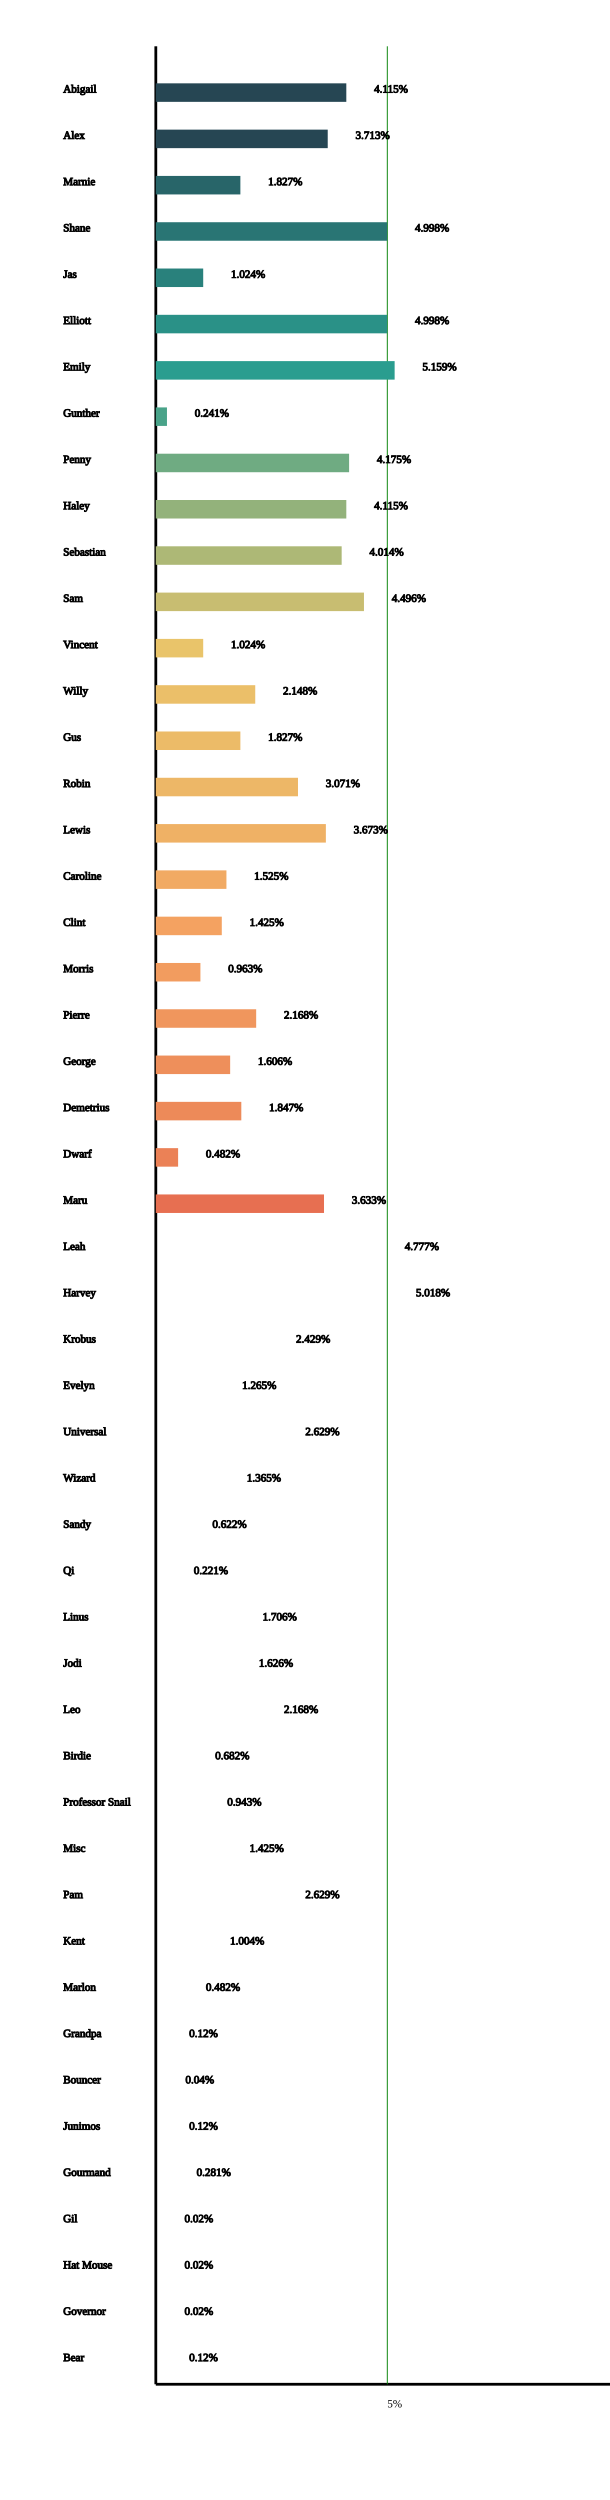
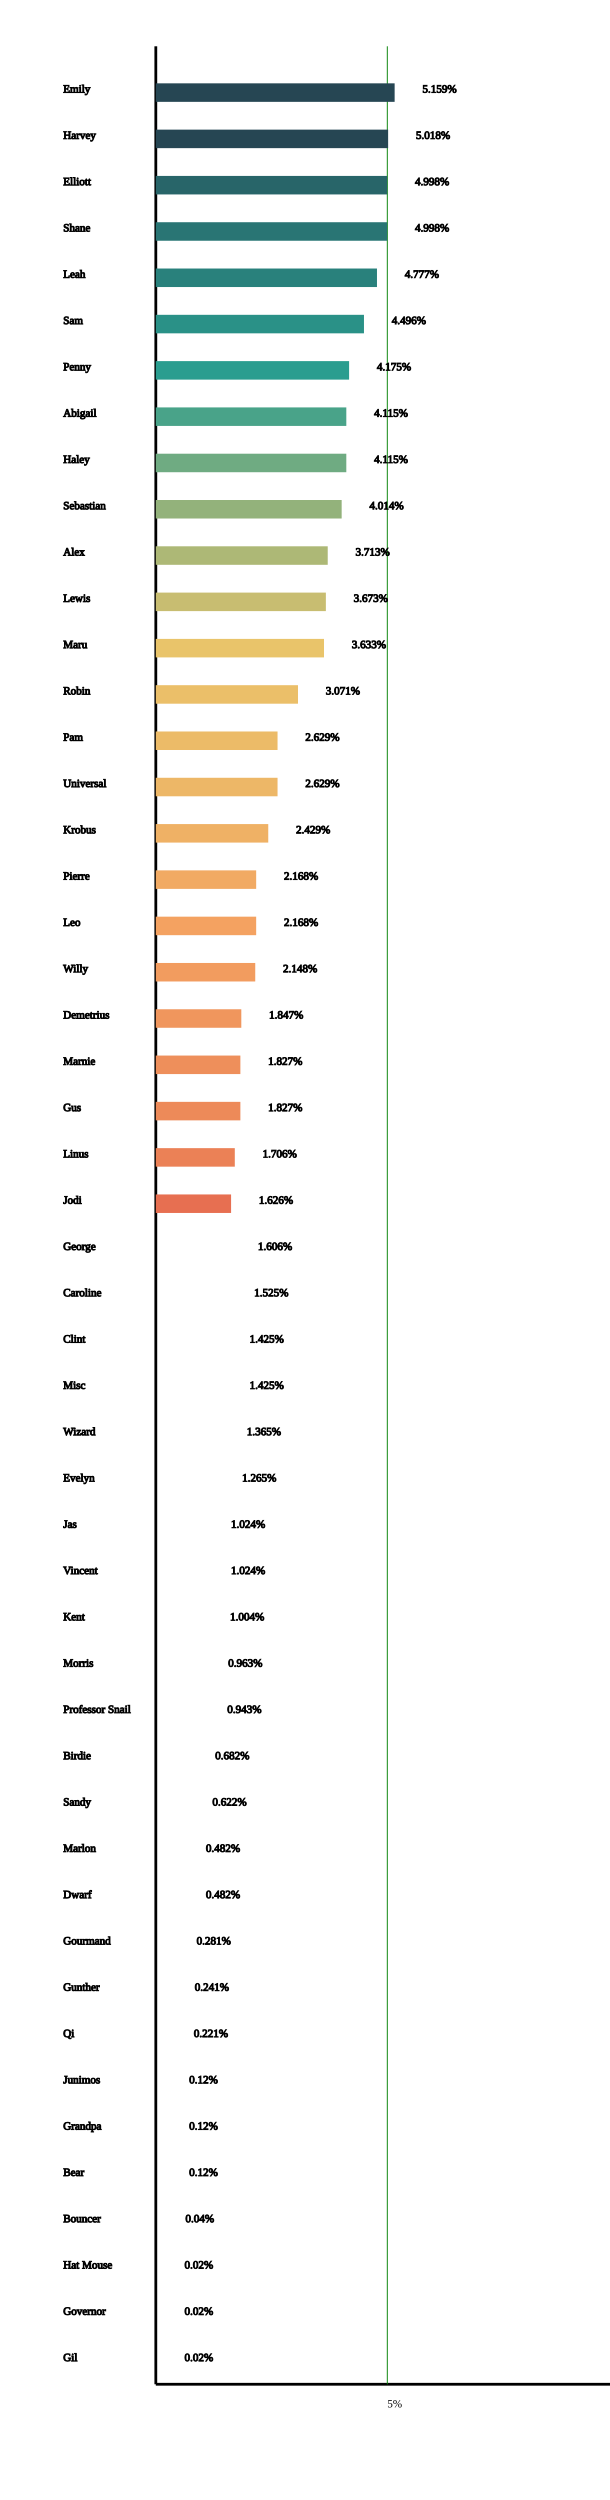
<svg xmlns="http://www.w3.org/2000/svg" width="100%" height="2700" overflow-y="scroll">
  <g transform="translate(150, 50)">
    <line x1="0" y1="2525" x2="500" y2="2525" stroke="black" stroke-width="3" />
    <line x1="0" y1="2525" x2="0" y2="0" stroke="black" stroke-width="3" />
    <line x1="250" y1="0" x2="250" y2="2525" stroke="green" stroke-width="1" />
    <line x1="500" y1="0" x2="500" y2="2525" stroke="green" stroke-width="1" />
    <text x="250" y="2550">5%</text>
    <text x="500" y="2550">10%</text>
  </g>
  <g transform="translate(150, 50)">
-     <g id="Abigail">
-       <line x1="0" y1="50" x2="205.741" y2="50" stroke="#264653" stroke-width="20" />
-       <text x="-100" y="50" stroke="black">Abigail</text>
-       <text x="235.741" y="50" stroke="black">4.115%</text>
-     </g>
-     <g id="Alex">
-       <line x1="0" y1="100" x2="185.668" y2="100" stroke="#264653" stroke-width="20" />
-       <text x="-100" y="100" stroke="black">Alex</text>
-       <text x="215.668" y="100" stroke="black">3.713%</text>
-     </g>
-     <g id="Marnie">
-       <line x1="0" y1="150" x2="91.329" y2="150" stroke="#286569" stroke-width="20" />
-       <text x="-100" y="150" stroke="black">Marnie</text>
-       <text x="121.329" y="150" stroke="black">1.827%</text>
+     <g id="Emily">
+       <line x1="0" y1="50" x2="257.929" y2="50" stroke="#264653" stroke-width="20" />
+       <text x="-100" y="50" stroke="black">Emily</text>
+       <text x="287.929" y="50" stroke="black">5.159%</text>
+     </g>
+     <g id="Harvey">
+       <line x1="0" y1="100" x2="250.903" y2="100" stroke="#264653" stroke-width="20" />
+       <text x="-100" y="100" stroke="black">Harvey</text>
+       <text x="280.903" y="100" stroke="black">5.018%</text>
+     </g>
+     <g id="Elliott">
+       <line x1="0" y1="150" x2="249.9" y2="150" stroke="#286569" stroke-width="20" />
+       <text x="-100" y="150" stroke="black">Elliott</text>
+       <text x="279.9" y="150" stroke="black">4.998%</text>
    </g>
    <g id="Shane">
      <line x1="0" y1="200" x2="249.9" y2="200" stroke="#297574" stroke-width="20" />
      <text x="-100" y="200" stroke="black">Shane</text>
      <text x="279.9" y="200" stroke="black">4.998%</text>
    </g>
+     <g id="Leah">
+       <line x1="0" y1="250" x2="238.86" y2="250" stroke="#29817c" stroke-width="20" />
+       <text x="-100" y="250" stroke="black">Leah</text>
+       <text x="268.86" y="250" stroke="black">4.777%</text>
+     </g>
+     <g id="Sam">
+       <line x1="0" y1="300" x2="224.809" y2="300" stroke="#2a9187" stroke-width="20" />
+       <text x="-100" y="300" stroke="black">Sam</text>
+       <text x="254.809" y="300" stroke="black">4.496%</text>
+     </g>
+     <g id="Penny">
+       <line x1="0" y1="350" x2="208.752" y2="350" stroke="#2a9d8f" stroke-width="20" />
+       <text x="-100" y="350" stroke="black">Penny</text>
+       <text x="238.752" y="350" stroke="black">4.175%</text>
+     </g>
+     <g id="Abigail">
+       <line x1="0" y1="400" x2="205.741" y2="400" stroke="#49a389" stroke-width="20" />
+       <text x="-100" y="400" stroke="black">Abigail</text>
+       <text x="235.741" y="400" stroke="black">4.115%</text>
+     </g>
+     <g id="Haley">
+       <line x1="0" y1="450" x2="205.741" y2="450" stroke="#6fab82" stroke-width="20" />
+       <text x="-100" y="450" stroke="black">Haley</text>
+       <text x="235.741" y="450" stroke="black">4.115%</text>
+     </g>
+     <g id="Sebastian">
+       <line x1="0" y1="500" x2="200.723" y2="500" stroke="#93b27b" stroke-width="20" />
+       <text x="-100" y="500" stroke="black">Sebastian</text>
+       <text x="230.723" y="500" stroke="black">4.014%</text>
+     </g>
+     <g id="Alex">
+       <line x1="0" y1="550" x2="185.668" y2="550" stroke="#adb876" stroke-width="20" />
+       <text x="-100" y="550" stroke="black">Alex</text>
+       <text x="215.668" y="550" stroke="black">3.713%</text>
+     </g>
+     <g id="Lewis">
+       <line x1="0" y1="600" x2="183.661" y2="600" stroke="#c8bd71" stroke-width="20" />
+       <text x="-100" y="600" stroke="black">Lewis</text>
+       <text x="213.661" y="600" stroke="black">3.673%</text>
+     </g>
+     <g id="Maru">
+       <line x1="0" y1="650" x2="181.654" y2="650" stroke="#e9c46a" stroke-width="20" />
+       <text x="-100" y="650" stroke="black">Maru</text>
+       <text x="211.654" y="650" stroke="black">3.633%</text>
+     </g>
+     <g id="Robin">
+       <line x1="0" y1="700" x2="153.553" y2="700" stroke="#ebbf69" stroke-width="20" />
+       <text x="-100" y="700" stroke="black">Robin</text>
+       <text x="183.553" y="700" stroke="black">3.071%</text>
+     </g>
+     <g id="Pam">
+       <line x1="0" y1="750" x2="131.473" y2="750" stroke="#ecbb68" stroke-width="20" />
+       <text x="-100" y="750" stroke="black">Pam</text>
+       <text x="161.473" y="750" stroke="black">2.629%</text>
+     </g>
+     <g id="Universal">
+       <line x1="0" y1="800" x2="131.473" y2="800" stroke="#edb767" stroke-width="20" />
+       <text x="-100" y="800" stroke="black">Universal</text>
+       <text x="161.473" y="800" stroke="black">2.629%</text>
+     </g>
+     <g id="Krobus">
+       <line x1="0" y1="850" x2="121.437" y2="850" stroke="#efb165" stroke-width="20" />
+       <text x="-100" y="850" stroke="black">Krobus</text>
+       <text x="151.437" y="850" stroke="black">2.429%</text>
+     </g>
+     <g id="Pierre">
+       <line x1="0" y1="900" x2="108.39" y2="900" stroke="#f1aa63" stroke-width="20" />
+       <text x="-100" y="900" stroke="black">Pierre</text>
+       <text x="138.39" y="900" stroke="black">2.168%</text>
+     </g>
+     <g id="Leo">
+       <line x1="0" y1="950" x2="108.39" y2="950" stroke="#f4a261" stroke-width="20" />
+       <text x="-100" y="950" stroke="black">Leo</text>
+       <text x="138.39" y="950" stroke="black">2.168%</text>
+     </g>
+     <g id="Willy">
+       <line x1="0" y1="1000" x2="107.387" y2="1000" stroke="#f29c5f" stroke-width="20" />
+       <text x="-100" y="1000" stroke="black">Willy</text>
+       <text x="137.387" y="1000" stroke="black">2.148%</text>
+     </g>
+     <g id="Demetrius">
+       <line x1="0" y1="1050" x2="92.332" y2="1050" stroke="#f0965d" stroke-width="20" />
+       <text x="-100" y="1050" stroke="black">Demetrius</text>
+       <text x="122.332" y="1050" stroke="black">1.847%</text>
+     </g>
+     <g id="Marnie">
+       <line x1="0" y1="1100" x2="91.329" y2="1100" stroke="#ee8f5b" stroke-width="20" />
+       <text x="-100" y="1100" stroke="black">Marnie</text>
+       <text x="121.329" y="1100" stroke="black">1.827%</text>
+     </g>
+     <g id="Gus">
+       <line x1="0" y1="1150" x2="91.329" y2="1150" stroke="#ed8a59" stroke-width="20" />
+       <text x="-100" y="1150" stroke="black">Gus</text>
+       <text x="121.329" y="1150" stroke="black">1.827%</text>
+     </g>
+     <g id="Linus">
+       <line x1="0" y1="1200" x2="85.307" y2="1200" stroke="#eb8156" stroke-width="20" />
+       <text x="-100" y="1200" stroke="black">Linus</text>
+       <text x="115.307" y="1200" stroke="black">1.706%</text>
+     </g>
+     <g id="Jodi">
+       <line x1="0" y1="1250" x2="81.293" y2="1250" stroke="#e76f51" stroke-width="20" />
+       <text x="-100" y="1250" stroke="black">Jodi</text>
+       <text x="111.293" y="1250" stroke="black">1.626%</text>
+     </g>
+     <g id="George">
+       <line x1="0" y1="1300" x2="80.289" y2="1300" stroke="" stroke-width="20" />
+       <text x="-100" y="1300" stroke="black">George</text>
+       <text x="110.289" y="1300" stroke="black">1.606%</text>
+     </g>
+     <g id="Caroline">
+       <line x1="0" y1="1350" x2="76.275" y2="1350" stroke="" stroke-width="20" />
+       <text x="-100" y="1350" stroke="black">Caroline</text>
+       <text x="106.275" y="1350" stroke="black">1.525%</text>
+     </g>
+     <g id="Clint">
+       <line x1="0" y1="1400" x2="71.257" y2="1400" stroke="" stroke-width="20" />
+       <text x="-100" y="1400" stroke="black">Clint</text>
+       <text x="101.257" y="1400" stroke="black">1.425%</text>
+     </g>
+     <g id="Misc">
+       <line x1="0" y1="1450" x2="71.257" y2="1450" stroke="" stroke-width="20" />
+       <text x="-100" y="1450" stroke="black">Misc</text>
+       <text x="101.257" y="1450" stroke="black">1.425%</text>
+     </g>
+     <g id="Wizard">
+       <line x1="0" y1="1500" x2="68.246" y2="1500" stroke="" stroke-width="20" />
+       <text x="-100" y="1500" stroke="black">Wizard</text>
+       <text x="98.246" y="1500" stroke="black">1.365%</text>
+     </g>
+     <g id="Evelyn">
+       <line x1="0" y1="1550" x2="63.228" y2="1550" stroke="" stroke-width="20" />
+       <text x="-100" y="1550" stroke="black">Evelyn</text>
+       <text x="93.228" y="1550" stroke="black">1.265%</text>
+     </g>
    <g id="Jas">
-       <line x1="0" y1="250" x2="51.184" y2="250" stroke="#29817c" stroke-width="20" />
-       <text x="-100" y="250" stroke="black">Jas</text>
-       <text x="81.184" y="250" stroke="black">1.024%</text>
-     </g>
-     <g id="Elliott">
-       <line x1="0" y1="300" x2="249.9" y2="300" stroke="#2a9187" stroke-width="20" />
-       <text x="-100" y="300" stroke="black">Elliott</text>
-       <text x="279.9" y="300" stroke="black">4.998%</text>
-     </g>
-     <g id="Emily">
-       <line x1="0" y1="350" x2="257.929" y2="350" stroke="#2a9d8f" stroke-width="20" />
-       <text x="-100" y="350" stroke="black">Emily</text>
-       <text x="287.929" y="350" stroke="black">5.159%</text>
-     </g>
-     <g id="Gunther">
-       <line x1="0" y1="400" x2="12.043" y2="400" stroke="#49a389" stroke-width="20" />
-       <text x="-100" y="400" stroke="black">Gunther</text>
-       <text x="42.043" y="400" stroke="black">0.241%</text>
-     </g>
-     <g id="Penny">
-       <line x1="0" y1="450" x2="208.752" y2="450" stroke="#6fab82" stroke-width="20" />
-       <text x="-100" y="450" stroke="black">Penny</text>
-       <text x="238.752" y="450" stroke="black">4.175%</text>
-     </g>
-     <g id="Haley">
-       <line x1="0" y1="500" x2="205.741" y2="500" stroke="#93b27b" stroke-width="20" />
-       <text x="-100" y="500" stroke="black">Haley</text>
-       <text x="235.741" y="500" stroke="black">4.115%</text>
-     </g>
-     <g id="Sebastian">
-       <line x1="0" y1="550" x2="200.723" y2="550" stroke="#adb876" stroke-width="20" />
-       <text x="-100" y="550" stroke="black">Sebastian</text>
-       <text x="230.723" y="550" stroke="black">4.014%</text>
-     </g>
-     <g id="Sam">
-       <line x1="0" y1="600" x2="224.809" y2="600" stroke="#c8bd71" stroke-width="20" />
-       <text x="-100" y="600" stroke="black">Sam</text>
-       <text x="254.809" y="600" stroke="black">4.496%</text>
+       <line x1="0" y1="1600" x2="51.184" y2="1600" stroke="" stroke-width="20" />
+       <text x="-100" y="1600" stroke="black">Jas</text>
+       <text x="81.184" y="1600" stroke="black">1.024%</text>
    </g>
    <g id="Vincent">
-       <line x1="0" y1="650" x2="51.184" y2="650" stroke="#e9c46a" stroke-width="20" />
-       <text x="-100" y="650" stroke="black">Vincent</text>
-       <text x="81.184" y="650" stroke="black">1.024%</text>
-     </g>
-     <g id="Willy">
-       <line x1="0" y1="700" x2="107.387" y2="700" stroke="#ebbf69" stroke-width="20" />
-       <text x="-100" y="700" stroke="black">Willy</text>
-       <text x="137.387" y="700" stroke="black">2.148%</text>
-     </g>
-     <g id="Gus">
-       <line x1="0" y1="750" x2="91.329" y2="750" stroke="#ecbb68" stroke-width="20" />
-       <text x="-100" y="750" stroke="black">Gus</text>
-       <text x="121.329" y="750" stroke="black">1.827%</text>
-     </g>
-     <g id="Robin">
-       <line x1="0" y1="800" x2="153.553" y2="800" stroke="#edb767" stroke-width="20" />
-       <text x="-100" y="800" stroke="black">Robin</text>
-       <text x="183.553" y="800" stroke="black">3.071%</text>
-     </g>
-     <g id="Lewis">
-       <line x1="0" y1="850" x2="183.661" y2="850" stroke="#efb165" stroke-width="20" />
-       <text x="-100" y="850" stroke="black">Lewis</text>
-       <text x="213.661" y="850" stroke="black">3.673%</text>
-     </g>
-     <g id="Caroline">
-       <line x1="0" y1="900" x2="76.275" y2="900" stroke="#f1aa63" stroke-width="20" />
-       <text x="-100" y="900" stroke="black">Caroline</text>
-       <text x="106.275" y="900" stroke="black">1.525%</text>
-     </g>
-     <g id="Clint">
-       <line x1="0" y1="950" x2="71.257" y2="950" stroke="#f4a261" stroke-width="20" />
-       <text x="-100" y="950" stroke="black">Clint</text>
-       <text x="101.257" y="950" stroke="black">1.425%</text>
+       <line x1="0" y1="1650" x2="51.184" y2="1650" stroke="" stroke-width="20" />
+       <text x="-100" y="1650" stroke="black">Vincent</text>
+       <text x="81.184" y="1650" stroke="black">1.024%</text>
+     </g>
+     <g id="Kent">
+       <line x1="0" y1="1700" x2="50.181" y2="1700" stroke="" stroke-width="20" />
+       <text x="-100" y="1700" stroke="black">Kent</text>
+       <text x="80.181" y="1700" stroke="black">1.004%</text>
    </g>
    <g id="Morris">
-       <line x1="0" y1="1000" x2="48.173" y2="1000" stroke="#f29c5f" stroke-width="20" />
-       <text x="-100" y="1000" stroke="black">Morris</text>
-       <text x="78.173" y="1000" stroke="black">0.963%</text>
-     </g>
-     <g id="Pierre">
-       <line x1="0" y1="1050" x2="108.39" y2="1050" stroke="#f0965d" stroke-width="20" />
-       <text x="-100" y="1050" stroke="black">Pierre</text>
-       <text x="138.39" y="1050" stroke="black">2.168%</text>
-     </g>
-     <g id="George">
-       <line x1="0" y1="1100" x2="80.289" y2="1100" stroke="#ee8f5b" stroke-width="20" />
-       <text x="-100" y="1100" stroke="black">George</text>
-       <text x="110.289" y="1100" stroke="black">1.606%</text>
-     </g>
-     <g id="Demetrius">
-       <line x1="0" y1="1150" x2="92.332" y2="1150" stroke="#ed8a59" stroke-width="20" />
-       <text x="-100" y="1150" stroke="black">Demetrius</text>
-       <text x="122.332" y="1150" stroke="black">1.847%</text>
-     </g>
-     <g id="Dwarf">
-       <line x1="0" y1="1200" x2="24.087" y2="1200" stroke="#eb8156" stroke-width="20" />
-       <text x="-100" y="1200" stroke="black">Dwarf</text>
-       <text x="54.087" y="1200" stroke="black">0.482%</text>
-     </g>
-     <g id="Maru">
-       <line x1="0" y1="1250" x2="181.654" y2="1250" stroke="#e76f51" stroke-width="20" />
-       <text x="-100" y="1250" stroke="black">Maru</text>
-       <text x="211.654" y="1250" stroke="black">3.633%</text>
-     </g>
-     <g id="Leah">
-       <line x1="0" y1="1300" x2="238.86" y2="1300" stroke="" stroke-width="20" />
-       <text x="-100" y="1300" stroke="black">Leah</text>
-       <text x="268.86" y="1300" stroke="black">4.777%</text>
-     </g>
-     <g id="Harvey">
-       <line x1="0" y1="1350" x2="250.903" y2="1350" stroke="" stroke-width="20" />
-       <text x="-100" y="1350" stroke="black">Harvey</text>
-       <text x="280.903" y="1350" stroke="black">5.018%</text>
-     </g>
-     <g id="Krobus">
-       <line x1="0" y1="1400" x2="121.437" y2="1400" stroke="" stroke-width="20" />
-       <text x="-100" y="1400" stroke="black">Krobus</text>
-       <text x="151.437" y="1400" stroke="black">2.429%</text>
-     </g>
-     <g id="Evelyn">
-       <line x1="0" y1="1450" x2="63.228" y2="1450" stroke="" stroke-width="20" />
-       <text x="-100" y="1450" stroke="black">Evelyn</text>
-       <text x="93.228" y="1450" stroke="black">1.265%</text>
-     </g>
-     <g id="Universal">
-       <line x1="0" y1="1500" x2="131.473" y2="1500" stroke="" stroke-width="20" />
-       <text x="-100" y="1500" stroke="black">Universal</text>
-       <text x="161.473" y="1500" stroke="black">2.629%</text>
-     </g>
-     <g id="Wizard">
-       <line x1="0" y1="1550" x2="68.246" y2="1550" stroke="" stroke-width="20" />
-       <text x="-100" y="1550" stroke="black">Wizard</text>
-       <text x="98.246" y="1550" stroke="black">1.365%</text>
-     </g>
-     <g id="Sandy">
-       <line x1="0" y1="1600" x2="31.112" y2="1600" stroke="" stroke-width="20" />
-       <text x="-100" y="1600" stroke="black">Sandy</text>
-       <text x="61.112" y="1600" stroke="black">0.622%</text>
-     </g>
-     <g id="Qi">
-       <line x1="0" y1="1650" x2="11.04" y2="1650" stroke="" stroke-width="20" />
-       <text x="-100" y="1650" stroke="black">Qi</text>
-       <text x="41.04" y="1650" stroke="black">0.221%</text>
-     </g>
-     <g id="Linus">
-       <line x1="0" y1="1700" x2="85.307" y2="1700" stroke="" stroke-width="20" />
-       <text x="-100" y="1700" stroke="black">Linus</text>
-       <text x="115.307" y="1700" stroke="black">1.706%</text>
-     </g>
-     <g id="Jodi">
-       <line x1="0" y1="1750" x2="81.293" y2="1750" stroke="" stroke-width="20" />
-       <text x="-100" y="1750" stroke="black">Jodi</text>
-       <text x="111.293" y="1750" stroke="black">1.626%</text>
-     </g>
-     <g id="Leo">
-       <line x1="0" y1="1800" x2="108.39" y2="1800" stroke="" stroke-width="20" />
-       <text x="-100" y="1800" stroke="black">Leo</text>
-       <text x="138.39" y="1800" stroke="black">2.168%</text>
+       <line x1="0" y1="1750" x2="48.173" y2="1750" stroke="" stroke-width="20" />
+       <text x="-100" y="1750" stroke="black">Morris</text>
+       <text x="78.173" y="1750" stroke="black">0.963%</text>
+     </g>
+     <g id="Professor Snail">
+       <line x1="0" y1="1800" x2="47.17" y2="1800" stroke="" stroke-width="20" />
+       <text x="-100" y="1800" stroke="black">Professor Snail</text>
+       <text x="77.17" y="1800" stroke="black">0.943%</text>
    </g>
    <g id="Birdie">
      <line x1="0" y1="1850" x2="34.123" y2="1850" stroke="" stroke-width="20" />
      <text x="-100" y="1850" stroke="black">Birdie</text>
      <text x="64.123" y="1850" stroke="black">0.682%</text>
    </g>
-     <g id="Professor Snail">
-       <line x1="0" y1="1900" x2="47.17" y2="1900" stroke="" stroke-width="20" />
-       <text x="-100" y="1900" stroke="black">Professor Snail</text>
-       <text x="77.17" y="1900" stroke="black">0.943%</text>
-     </g>
-     <g id="Misc">
-       <line x1="0" y1="1950" x2="71.257" y2="1950" stroke="" stroke-width="20" />
-       <text x="-100" y="1950" stroke="black">Misc</text>
-       <text x="101.257" y="1950" stroke="black">1.425%</text>
-     </g>
-     <g id="Pam">
-       <line x1="0" y1="2000" x2="131.473" y2="2000" stroke="" stroke-width="20" />
-       <text x="-100" y="2000" stroke="black">Pam</text>
-       <text x="161.473" y="2000" stroke="black">2.629%</text>
-     </g>
-     <g id="Kent">
-       <line x1="0" y1="2050" x2="50.181" y2="2050" stroke="" stroke-width="20" />
-       <text x="-100" y="2050" stroke="black">Kent</text>
-       <text x="80.181" y="2050" stroke="black">1.004%</text>
+     <g id="Sandy">
+       <line x1="0" y1="1900" x2="31.112" y2="1900" stroke="" stroke-width="20" />
+       <text x="-100" y="1900" stroke="black">Sandy</text>
+       <text x="61.112" y="1900" stroke="black">0.622%</text>
    </g>
    <g id="Marlon">
-       <line x1="0" y1="2100" x2="24.087" y2="2100" stroke="" stroke-width="20" />
-       <text x="-100" y="2100" stroke="black">Marlon</text>
-       <text x="54.087" y="2100" stroke="black">0.482%</text>
+       <line x1="0" y1="1950" x2="24.087" y2="1950" stroke="" stroke-width="20" />
+       <text x="-100" y="1950" stroke="black">Marlon</text>
+       <text x="54.087" y="1950" stroke="black">0.482%</text>
+     </g>
+     <g id="Dwarf">
+       <line x1="0" y1="2000" x2="24.087" y2="2000" stroke="" stroke-width="20" />
+       <text x="-100" y="2000" stroke="black">Dwarf</text>
+       <text x="54.087" y="2000" stroke="black">0.482%</text>
+     </g>
+     <g id="Gourmand">
+       <line x1="0" y1="2050" x2="14.051" y2="2050" stroke="" stroke-width="20" />
+       <text x="-100" y="2050" stroke="black">Gourmand</text>
+       <text x="44.051" y="2050" stroke="black">0.281%</text>
+     </g>
+     <g id="Gunther">
+       <line x1="0" y1="2100" x2="12.043" y2="2100" stroke="" stroke-width="20" />
+       <text x="-100" y="2100" stroke="black">Gunther</text>
+       <text x="42.043" y="2100" stroke="black">0.241%</text>
+     </g>
+     <g id="Qi">
+       <line x1="0" y1="2150" x2="11.04" y2="2150" stroke="" stroke-width="20" />
+       <text x="-100" y="2150" stroke="black">Qi</text>
+       <text x="41.04" y="2150" stroke="black">0.221%</text>
+     </g>
+     <g id="Junimos">
+       <line x1="0" y1="2200" x2="6.022" y2="2200" stroke="" stroke-width="20" />
+       <text x="-100" y="2200" stroke="black">Junimos</text>
+       <text x="36.022" y="2200" stroke="black">0.12%</text>
    </g>
    <g id="Grandpa">
-       <line x1="0" y1="2150" x2="6.022" y2="2150" stroke="" stroke-width="20" />
-       <text x="-100" y="2150" stroke="black">Grandpa</text>
-       <text x="36.022" y="2150" stroke="black">0.12%</text>
+       <line x1="0" y1="2250" x2="6.022" y2="2250" stroke="" stroke-width="20" />
+       <text x="-100" y="2250" stroke="black">Grandpa</text>
+       <text x="36.022" y="2250" stroke="black">0.12%</text>
+     </g>
+     <g id="Bear">
+       <line x1="0" y1="2300" x2="6.022" y2="2300" stroke="" stroke-width="20" />
+       <text x="-100" y="2300" stroke="black">Bear</text>
+       <text x="36.022" y="2300" stroke="black">0.12%</text>
    </g>
    <g id="Bouncer">
-       <line x1="0" y1="2200" x2="2.007" y2="2200" stroke="" stroke-width="20" />
-       <text x="-100" y="2200" stroke="black">Bouncer</text>
-       <text x="32.007" y="2200" stroke="black">0.04%</text>
-     </g>
-     <g id="Junimos">
-       <line x1="0" y1="2250" x2="6.022" y2="2250" stroke="" stroke-width="20" />
-       <text x="-100" y="2250" stroke="black">Junimos</text>
-       <text x="36.022" y="2250" stroke="black">0.12%</text>
-     </g>
-     <g id="Gourmand">
-       <line x1="0" y1="2300" x2="14.051" y2="2300" stroke="" stroke-width="20" />
-       <text x="-100" y="2300" stroke="black">Gourmand</text>
-       <text x="44.051" y="2300" stroke="black">0.281%</text>
-     </g>
-     <g id="Gil">
-       <line x1="0" y1="2350" x2="1.004" y2="2350" stroke="" stroke-width="20" />
-       <text x="-100" y="2350" stroke="black">Gil</text>
-       <text x="31.004" y="2350" stroke="black">0.02%</text>
+       <line x1="0" y1="2350" x2="2.007" y2="2350" stroke="" stroke-width="20" />
+       <text x="-100" y="2350" stroke="black">Bouncer</text>
+       <text x="32.007" y="2350" stroke="black">0.04%</text>
    </g>
    <g id="Hat Mouse">
      <line x1="0" y1="2400" x2="1.004" y2="2400" stroke="" stroke-width="20" />
      <text x="-100" y="2400" stroke="black">Hat Mouse</text>
      <text x="31.004" y="2400" stroke="black">0.02%</text>
    </g>
    <g id="Governor">
      <line x1="0" y1="2450" x2="1.004" y2="2450" stroke="" stroke-width="20" />
      <text x="-100" y="2450" stroke="black">Governor</text>
      <text x="31.004" y="2450" stroke="black">0.02%</text>
    </g>
-     <g id="Bear">
-       <line x1="0" y1="2500" x2="6.022" y2="2500" stroke="" stroke-width="20" />
-       <text x="-100" y="2500" stroke="black">Bear</text>
-       <text x="36.022" y="2500" stroke="black">0.12%</text>
+     <g id="Gil">
+       <line x1="0" y1="2500" x2="1.004" y2="2500" stroke="" stroke-width="20" />
+       <text x="-100" y="2500" stroke="black">Gil</text>
+       <text x="31.004" y="2500" stroke="black">0.02%</text>
    </g>
  </g>
</svg>
